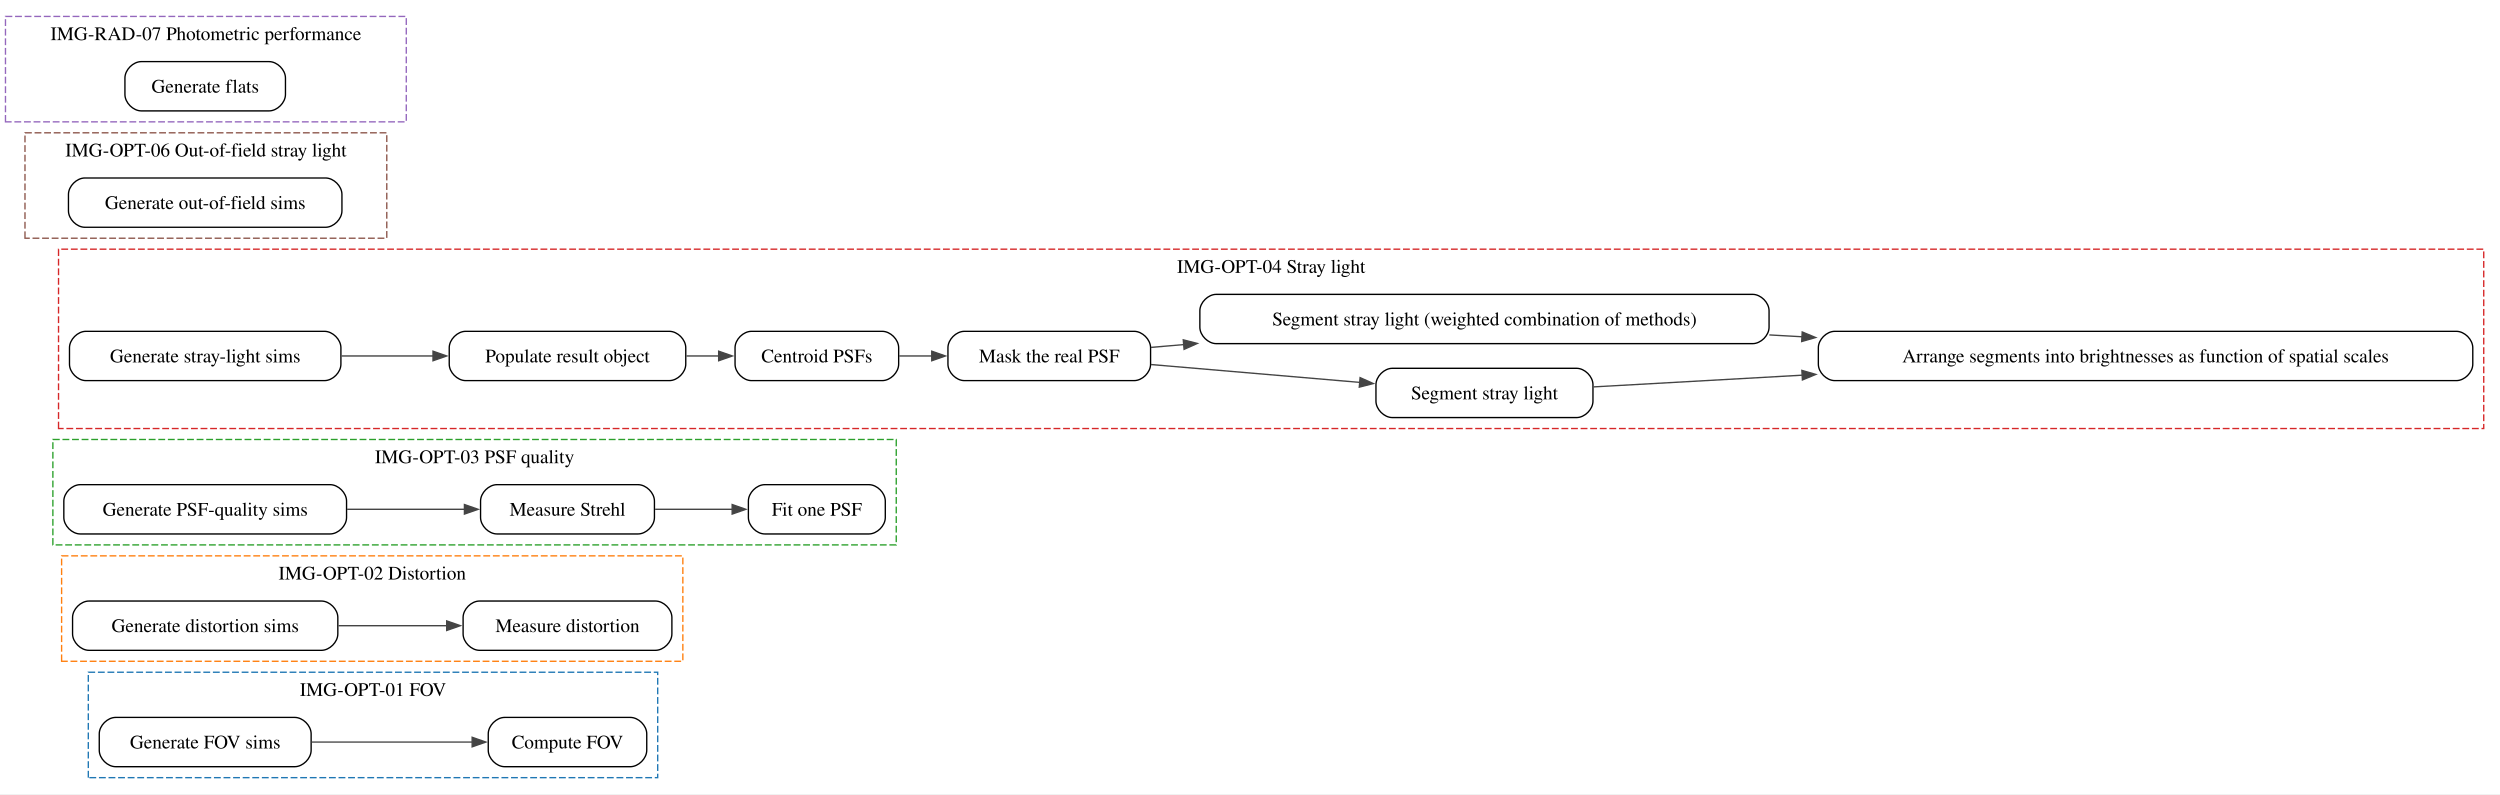
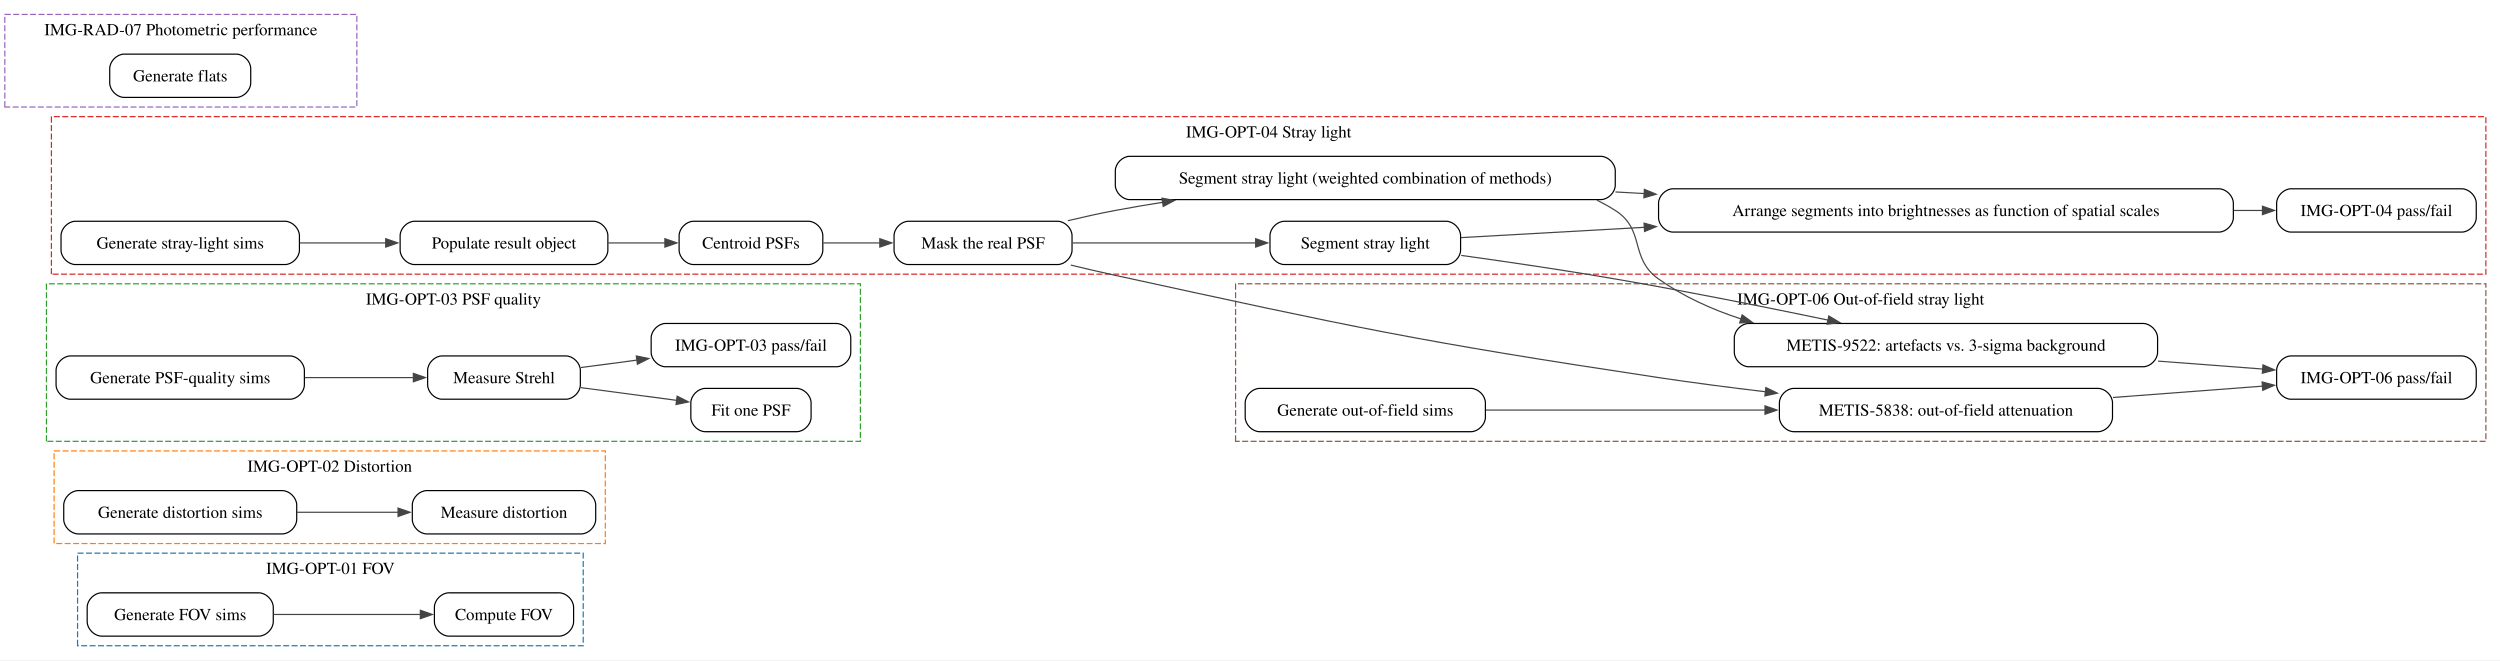
- <svg xmlns="http://www.w3.org/2000/svg" width="1826pt" height="580pt" viewBox="0.00 0.00 1826.00 580.00">
-   <g id="graph0" class="graph" transform="scale(1 1) rotate(0) translate(4 576)">
-     <polygon fill="white" stroke="none" points="-4,4 -4,-576 1822.12,-576 1822.12,4 -4,4" />
+ <svg xmlns="http://www.w3.org/2000/svg" width="2079pt" height="549pt" viewBox="0.00 0.00 2079.00 549.00">
+   <g id="graph0" class="graph" transform="scale(1 1) rotate(0) translate(4 545)">
+     <polygon fill="white" stroke="none" points="-4,4 -4,-545 2075.25,-545 2075.25,4 -4,4" />
    <g id="clust1" class="cluster">
-       <polygon fill="none" stroke="#1f77b4" stroke-dasharray="5,2" points="60.5,-8 60.5,-85 476.38,-85 476.38,-8 60.5,-8" />
-       <text xml:space="preserve" text-anchor="middle" x="268.44" y="-67.7" font-family="Times,serif" font-size="14.00">IMG-OPT-01 FOV</text>
+       <polygon fill="none" stroke="#1f77b4" stroke-dasharray="5,2" points="60.5,-8 60.5,-85 481,-85 481,-8 60.5,-8" />
+       <text xml:space="preserve" text-anchor="middle" x="270.75" y="-67.7" font-family="Times,serif" font-size="14.00">IMG-OPT-01 FOV</text>
    </g>
    <g id="clust2" class="cluster">
-       <polygon fill="none" stroke="#ff7f0e" stroke-dasharray="5,2" points="41,-93 41,-170 494.75,-170 494.75,-93 41,-93" />
-       <text xml:space="preserve" text-anchor="middle" x="267.88" y="-152.7" font-family="Times,serif" font-size="14.00">IMG-OPT-02 Distortion</text>
+       <polygon fill="none" stroke="#ff7f0e" stroke-dasharray="5,2" points="41,-93 41,-170 499.38,-170 499.38,-93 41,-93" />
+       <text xml:space="preserve" text-anchor="middle" x="270.19" y="-152.7" font-family="Times,serif" font-size="14.00">IMG-OPT-02 Distortion</text>
    </g>
    <g id="clust3" class="cluster">
-       <polygon fill="none" stroke="#2ca02c" stroke-dasharray="5,2" points="34.62,-178 34.62,-255 650.62,-255 650.62,-178 34.62,-178" />
-       <text xml:space="preserve" text-anchor="middle" x="342.62" y="-237.7" font-family="Times,serif" font-size="14.00">IMG-OPT-03 PSF quality</text>
+       <polygon fill="none" stroke="#2ca02c" stroke-dasharray="5,2" points="34.62,-178 34.62,-309 711.5,-309 711.5,-178 34.62,-178" />
+       <text xml:space="preserve" text-anchor="middle" x="373.06" y="-291.7" font-family="Times,serif" font-size="14.00">IMG-OPT-03 PSF quality</text>
    </g>
    <g id="clust4" class="cluster">
-       <polygon fill="none" stroke="#d62728" stroke-dasharray="5,2" points="38.75,-263 38.75,-394 1810.12,-394 1810.12,-263 38.75,-263" />
-       <text xml:space="preserve" text-anchor="middle" x="924.44" y="-376.7" font-family="Times,serif" font-size="14.00">IMG-OPT-04 Stray light</text>
+       <polygon fill="none" stroke="#d62728" stroke-dasharray="5,2" points="38.75,-317 38.75,-448 2063.25,-448 2063.25,-317 38.75,-317" />
+       <text xml:space="preserve" text-anchor="middle" x="1051" y="-430.7" font-family="Times,serif" font-size="14.00">IMG-OPT-04 Stray light</text>
    </g>
    <g id="clust5" class="cluster">
-       <polygon fill="none" stroke="#8c564b" stroke-dasharray="5,2" points="14.25,-402 14.25,-479 278.5,-479 278.5,-402 14.25,-402" />
-       <text xml:space="preserve" text-anchor="middle" x="146.38" y="-461.7" font-family="Times,serif" font-size="14.00">IMG-OPT-06 Out-of-field stray light</text>
+       <polygon fill="none" stroke="#8c564b" stroke-dasharray="5,2" points="1023.5,-178 1023.5,-309 2063.25,-309 2063.25,-178 1023.5,-178" />
+       <text xml:space="preserve" text-anchor="middle" x="1543.38" y="-291.7" font-family="Times,serif" font-size="14.00">IMG-OPT-06 Out-of-field stray light</text>
    </g>
    <g id="clust6" class="cluster">
-       <polygon fill="none" stroke="#9467bd" stroke-dasharray="5,2" points="0,-487 0,-564 292.75,-564 292.75,-487 0,-487" />
-       <text xml:space="preserve" text-anchor="middle" x="146.38" y="-546.7" font-family="Times,serif" font-size="14.00">IMG-RAD-07 Photometric performance</text>
+       <polygon fill="none" stroke="#9467bd" stroke-dasharray="5,2" points="0,-456 0,-533 292.75,-533 292.75,-456 0,-456" />
+       <text xml:space="preserve" text-anchor="middle" x="146.38" y="-515.7" font-family="Times,serif" font-size="14.00">IMG-RAD-07 Photometric performance</text>
    </g>
    <g id="node1" class="node">
      <path fill="white" stroke="black" d="M211.25,-52C211.25,-52 80.5,-52 80.5,-52 74.5,-52 68.5,-46 68.5,-40 68.5,-40 68.5,-28 68.5,-28 68.5,-22 74.5,-16 80.5,-16 80.5,-16 211.25,-16 211.25,-16 217.25,-16 223.25,-22 223.25,-28 223.25,-28 223.25,-40 223.25,-40 223.25,-46 217.25,-52 211.25,-52" />
      <text xml:space="preserve" text-anchor="middle" x="145.88" y="-29.32" font-family="Times,serif" font-size="14.00">Generate FOV sims</text>
    </g>
    <g id="node2" class="node">
-       <path fill="white" stroke="black" d="M456.38,-52C456.38,-52 364.62,-52 364.62,-52 358.62,-52 352.62,-46 352.62,-40 352.62,-40 352.62,-28 352.62,-28 352.62,-22 358.62,-16 364.62,-16 364.62,-16 456.38,-16 456.38,-16 462.38,-16 468.38,-22 468.38,-28 468.38,-28 468.38,-40 468.38,-40 468.38,-46 462.38,-52 456.38,-52" />
-       <text xml:space="preserve" text-anchor="middle" x="410.5" y="-29.32" font-family="Times,serif" font-size="14.00">Compute FOV</text>
+       <path fill="white" stroke="black" d="M461,-52C461,-52 369.25,-52 369.25,-52 363.25,-52 357.25,-46 357.25,-40 357.25,-40 357.25,-28 357.25,-28 357.25,-22 363.25,-16 369.25,-16 369.25,-16 461,-16 461,-16 467,-16 473,-22 473,-28 473,-28 473,-40 473,-40 473,-46 467,-52 461,-52" />
+       <text xml:space="preserve" text-anchor="middle" x="415.12" y="-29.32" font-family="Times,serif" font-size="14.00">Compute FOV</text>
    </g>
    <g id="edge1" class="edge">
-       <path fill="none" stroke="#444444" d="M223.54,-34C260.7,-34 304.97,-34 340.99,-34" />
-       <polygon fill="#444444" stroke="#444444" points="340.86,-37.5 350.86,-34 340.86,-30.5 340.86,-37.5" />
+       <path fill="none" stroke="#444444" d="M223.46,-34C262.04,-34 308.43,-34 345.79,-34" />
+       <polygon fill="#444444" stroke="#444444" points="345.56,-37.5 355.56,-34 345.56,-30.5 345.56,-37.5" />
    </g>
    <g id="node3" class="node">
      <path fill="white" stroke="black" d="M230.75,-137C230.75,-137 61,-137 61,-137 55,-137 49,-131 49,-125 49,-125 49,-113 49,-113 49,-107 55,-101 61,-101 61,-101 230.75,-101 230.75,-101 236.75,-101 242.75,-107 242.75,-113 242.75,-113 242.75,-125 242.75,-125 242.75,-131 236.75,-137 230.75,-137" />
      <text xml:space="preserve" text-anchor="middle" x="145.88" y="-114.33" font-family="Times,serif" font-size="14.00">Generate distortion sims</text>
    </g>
    <g id="node4" class="node">
-       <path fill="white" stroke="black" d="M474.75,-137C474.75,-137 346.25,-137 346.25,-137 340.25,-137 334.25,-131 334.25,-125 334.25,-125 334.25,-113 334.25,-113 334.25,-107 340.25,-101 346.25,-101 346.25,-101 474.75,-101 474.75,-101 480.75,-101 486.75,-107 486.75,-113 486.75,-113 486.75,-125 486.75,-125 486.75,-131 480.75,-137 474.75,-137" />
-       <text xml:space="preserve" text-anchor="middle" x="410.5" y="-114.33" font-family="Times,serif" font-size="14.00">Measure distortion</text>
+       <path fill="white" stroke="black" d="M479.38,-137C479.38,-137 350.88,-137 350.88,-137 344.88,-137 338.88,-131 338.88,-125 338.88,-125 338.88,-113 338.88,-113 338.88,-107 344.88,-101 350.88,-101 350.88,-101 479.38,-101 479.38,-101 485.38,-101 491.38,-107 491.38,-113 491.38,-113 491.38,-125 491.38,-125 491.38,-131 485.38,-137 479.38,-137" />
+       <text xml:space="preserve" text-anchor="middle" x="415.12" y="-114.33" font-family="Times,serif" font-size="14.00">Measure distortion</text>
    </g>
    <g id="edge2" class="edge">
-       <path fill="none" stroke="#444444" d="M243.18,-119C269.07,-119 296.93,-119 322.3,-119" />
-       <polygon fill="#444444" stroke="#444444" points="322.26,-122.5 332.26,-119 322.26,-115.5 322.26,-122.5" />
+       <path fill="none" stroke="#444444" d="M242.98,-119C270.48,-119 300.28,-119 327.19,-119" />
+       <polygon fill="#444444" stroke="#444444" points="327.02,-122.5 337.02,-119 327.02,-115.5 327.02,-122.5" />
    </g>
    <g id="node5" class="node">
-       <path fill="white" stroke="black" d="M237.12,-222C237.12,-222 54.63,-222 54.63,-222 48.62,-222 42.62,-216 42.62,-210 42.62,-210 42.62,-198 42.62,-198 42.62,-192 48.62,-186 54.62,-186 54.62,-186 237.12,-186 237.12,-186 243.12,-186 249.12,-192 249.12,-198 249.12,-198 249.12,-210 249.12,-210 249.12,-216 243.12,-222 237.12,-222" />
-       <text xml:space="preserve" text-anchor="middle" x="145.88" y="-199.32" font-family="Times,serif" font-size="14.00">Generate PSF-quality sims</text>
+       <path fill="white" stroke="black" d="M237.12,-249C237.12,-249 54.63,-249 54.63,-249 48.62,-249 42.62,-243 42.62,-237 42.62,-237 42.62,-225 42.62,-225 42.62,-219 48.62,-213 54.62,-213 54.62,-213 237.12,-213 237.12,-213 243.12,-213 249.12,-219 249.12,-225 249.12,-225 249.12,-237 249.12,-237 249.12,-243 243.12,-249 237.12,-249" />
+       <text xml:space="preserve" text-anchor="middle" x="145.88" y="-226.32" font-family="Times,serif" font-size="14.00">Generate PSF-quality sims</text>
    </g>
    <g id="node7" class="node">
-       <path fill="white" stroke="black" d="M462,-222C462,-222 359,-222 359,-222 353,-222 347,-216 347,-210 347,-210 347,-198 347,-198 347,-192 353,-186 359,-186 359,-186 462,-186 462,-186 468,-186 474,-192 474,-198 474,-198 474,-210 474,-210 474,-216 468,-222 462,-222" />
-       <text xml:space="preserve" text-anchor="middle" x="410.5" y="-199.32" font-family="Times,serif" font-size="14.00">Measure Strehl</text>
+       <path fill="white" stroke="black" d="M466.62,-249C466.62,-249 363.62,-249 363.62,-249 357.62,-249 351.62,-243 351.62,-237 351.62,-237 351.62,-225 351.62,-225 351.62,-219 357.62,-213 363.62,-213 363.62,-213 466.62,-213 466.62,-213 472.62,-213 478.62,-219 478.62,-225 478.62,-225 478.62,-237 478.62,-237 478.62,-243 472.62,-249 466.62,-249" />
+       <text xml:space="preserve" text-anchor="middle" x="415.12" y="-226.32" font-family="Times,serif" font-size="14.00">Measure Strehl</text>
    </g>
    <g id="edge4" class="edge">
-       <path fill="none" stroke="#444444" d="M249.54,-204C278.24,-204 308.86,-204 335.55,-204" />
-       <polygon fill="#444444" stroke="#444444" points="335.21,-207.5 345.21,-204 335.21,-200.5 335.21,-207.5" />
+       <path fill="none" stroke="#444444" d="M249.44,-231C279.58,-231 311.96,-231 339.96,-231" />
+       <polygon fill="#444444" stroke="#444444" points="339.75,-234.5 349.75,-231 339.75,-227.5 339.75,-234.5" />
    </g>
    <g id="node6" class="node">
-       <path fill="white" stroke="black" d="M630.62,-222C630.62,-222 554.62,-222 554.62,-222 548.62,-222 542.62,-216 542.62,-210 542.62,-210 542.62,-198 542.62,-198 542.62,-192 548.62,-186 554.62,-186 554.62,-186 630.62,-186 630.62,-186 636.62,-186 642.62,-192 642.62,-198 642.62,-198 642.62,-210 642.62,-210 642.62,-216 636.62,-222 630.62,-222" />
-       <text xml:space="preserve" text-anchor="middle" x="592.62" y="-199.32" font-family="Times,serif" font-size="14.00">Fit one PSF</text>
+       <path fill="white" stroke="black" d="M658.5,-222C658.5,-222 582.5,-222 582.5,-222 576.5,-222 570.5,-216 570.5,-210 570.5,-210 570.5,-198 570.5,-198 570.5,-192 576.5,-186 582.5,-186 582.5,-186 658.5,-186 658.5,-186 664.5,-186 670.5,-192 670.5,-198 670.5,-198 670.5,-210 670.5,-210 670.5,-216 664.5,-222 658.5,-222" />
+       <text xml:space="preserve" text-anchor="middle" x="620.5" y="-199.32" font-family="Times,serif" font-size="14.00">Fit one PSF</text>
    </g>
    <g id="edge3" class="edge">
-       <path fill="none" stroke="#444444" d="M474.5,-204C492.81,-204 512.77,-204 530.94,-204" />
-       <polygon fill="#444444" stroke="#444444" points="530.77,-207.5 540.77,-204 530.77,-200.5 530.77,-207.5" />
+       <path fill="none" stroke="#444444" d="M479.08,-222.64C504.47,-219.27 533.65,-215.4 558.81,-212.06" />
+       <polygon fill="#444444" stroke="#444444" points="559.11,-215.55 568.56,-210.76 558.19,-208.61 559.11,-215.55" />
    </g>
    <g id="node8" class="node">
-       <path fill="white" stroke="black" d="M233,-334C233,-334 58.75,-334 58.75,-334 52.75,-334 46.75,-328 46.75,-322 46.75,-322 46.75,-310 46.75,-310 46.75,-304 52.75,-298 58.75,-298 58.75,-298 233,-298 233,-298 239,-298 245,-304 245,-310 245,-310 245,-322 245,-322 245,-328 239,-334 233,-334" />
-       <text xml:space="preserve" text-anchor="middle" x="145.88" y="-311.32" font-family="Times,serif" font-size="14.00">Generate stray-light sims</text>
+       <path fill="white" stroke="black" d="M691.5,-276C691.5,-276 549.5,-276 549.5,-276 543.5,-276 537.5,-270 537.5,-264 537.5,-264 537.5,-252 537.5,-252 537.5,-246 543.5,-240 549.5,-240 549.5,-240 691.5,-240 691.5,-240 697.5,-240 703.5,-246 703.5,-252 703.5,-252 703.5,-264 703.5,-264 703.5,-270 697.5,-276 691.5,-276" />
+       <text xml:space="preserve" text-anchor="middle" x="620.5" y="-253.32" font-family="Times,serif" font-size="14.00">IMG-OPT-03 pass/fail</text>
+     </g>
+     <g id="edge5" class="edge">
+       <path fill="none" stroke="#444444" d="M479.08,-239.36C493.82,-241.31 509.83,-243.44 525.6,-245.53" />
+       <polygon fill="#444444" stroke="#444444" points="525.14,-249 535.51,-246.85 526.06,-242.06 525.14,-249" />
    </g>
    <g id="node9" class="node">
-       <path fill="white" stroke="black" d="M484.88,-334C484.88,-334 336.12,-334 336.12,-334 330.12,-334 324.12,-328 324.12,-322 324.12,-322 324.12,-310 324.12,-310 324.12,-304 330.12,-298 336.12,-298 336.12,-298 484.88,-298 484.88,-298 490.88,-298 496.88,-304 496.88,-310 496.88,-310 496.88,-322 496.88,-322 496.88,-328 490.88,-334 484.88,-334" />
-       <text xml:space="preserve" text-anchor="middle" x="410.5" y="-311.32" font-family="Times,serif" font-size="14.00">Populate result object</text>
+       <path fill="white" stroke="black" d="M233,-361C233,-361 58.75,-361 58.75,-361 52.75,-361 46.75,-355 46.75,-349 46.75,-349 46.75,-337 46.75,-337 46.75,-331 52.75,-325 58.75,-325 58.75,-325 233,-325 233,-325 239,-325 245,-331 245,-337 245,-337 245,-349 245,-349 245,-355 239,-361 233,-361" />
+       <text xml:space="preserve" text-anchor="middle" x="145.88" y="-338.32" font-family="Times,serif" font-size="14.00">Generate stray-light sims</text>
    </g>
-     <g id="edge5" class="edge">
-       <path fill="none" stroke="#444444" d="M245.41,-316C267.35,-316 290.59,-316 312.47,-316" />
-       <polygon fill="#444444" stroke="#444444" points="312.26,-319.5 322.26,-316 312.26,-312.5 312.26,-319.5" />
+     <g id="node10" class="node">
+       <path fill="white" stroke="black" d="M489.5,-361C489.5,-361 340.75,-361 340.75,-361 334.75,-361 328.75,-355 328.75,-349 328.75,-349 328.75,-337 328.75,-337 328.75,-331 334.75,-325 340.75,-325 340.75,-325 489.5,-325 489.5,-325 495.5,-325 501.5,-331 501.5,-337 501.5,-337 501.5,-349 501.5,-349 501.5,-355 495.5,-361 489.5,-361" />
+       <text xml:space="preserve" text-anchor="middle" x="415.12" y="-338.32" font-family="Times,serif" font-size="14.00">Populate result object</text>
+     </g>
+     <g id="edge6" class="edge">
+       <path fill="none" stroke="#444444" d="M245.25,-343C268.66,-343 293.62,-343 316.97,-343" />
+       <polygon fill="#444444" stroke="#444444" points="316.77,-346.5 326.77,-343 316.77,-339.5 316.77,-346.5" />
+     </g>
+     <g id="node13" class="node">
+       <path fill="white" stroke="black" d="M668.25,-361C668.25,-361 572.75,-361 572.75,-361 566.75,-361 560.75,-355 560.75,-349 560.75,-349 560.75,-337 560.75,-337 560.75,-331 566.75,-325 572.75,-325 572.75,-325 668.25,-325 668.25,-325 674.25,-325 680.25,-331 680.25,-337 680.25,-337 680.25,-349 680.25,-349 680.25,-355 674.25,-361 668.25,-361" />
+       <text xml:space="preserve" text-anchor="middle" x="620.5" y="-338.32" font-family="Times,serif" font-size="14.00">Centroid PSFs</text>
+     </g>
+     <g id="edge10" class="edge">
+       <path fill="none" stroke="#444444" d="M501.78,-343C517.53,-343 533.8,-343 549.03,-343" />
+       <polygon fill="#444444" stroke="#444444" points="548.94,-346.5 558.94,-343 548.94,-339.5 548.94,-346.5" />
    </g>
    <g id="node11" class="node">
-       <path fill="white" stroke="black" d="M640.38,-334C640.38,-334 544.88,-334 544.88,-334 538.88,-334 532.88,-328 532.88,-322 532.88,-322 532.88,-310 532.88,-310 532.88,-304 538.88,-298 544.88,-298 544.88,-298 640.38,-298 640.38,-298 646.38,-298 652.38,-304 652.38,-310 652.38,-310 652.38,-322 652.38,-322 652.38,-328 646.38,-334 640.38,-334" />
-       <text xml:space="preserve" text-anchor="middle" x="592.62" y="-311.32" font-family="Times,serif" font-size="14.00">Centroid PSFs</text>
+       <path fill="white" stroke="black" d="M1841.25,-388C1841.25,-388 1387.25,-388 1387.25,-388 1381.25,-388 1375.25,-382 1375.25,-376 1375.25,-376 1375.25,-364 1375.25,-364 1375.25,-358 1381.25,-352 1387.25,-352 1387.25,-352 1841.25,-352 1841.25,-352 1847.25,-352 1853.25,-358 1853.25,-364 1853.25,-364 1853.25,-376 1853.25,-376 1853.25,-382 1847.25,-388 1841.25,-388" />
+       <text xml:space="preserve" text-anchor="middle" x="1614.25" y="-365.32" font-family="Times,serif" font-size="14.00">Arrange segments into brightnesses as function of spatial scales</text>
+     </g>
+     <g id="node12" class="node">
+       <path fill="white" stroke="black" d="M2043.25,-388C2043.25,-388 1901.25,-388 1901.25,-388 1895.25,-388 1889.25,-382 1889.25,-376 1889.25,-376 1889.25,-364 1889.25,-364 1889.25,-358 1895.25,-352 1901.25,-352 1901.25,-352 2043.25,-352 2043.25,-352 2049.25,-352 2055.25,-358 2055.25,-364 2055.25,-364 2055.25,-376 2055.25,-376 2055.25,-382 2049.25,-388 2043.25,-388" />
+       <text xml:space="preserve" text-anchor="middle" x="1972.25" y="-365.32" font-family="Times,serif" font-size="14.00">IMG-OPT-04 pass/fail</text>
+     </g>
+     <g id="edge9" class="edge">
+       <path fill="none" stroke="#444444" d="M1853.7,-370C1861.85,-370 1869.82,-370 1877.51,-370" />
+       <polygon fill="#444444" stroke="#444444" points="1877.46,-373.5 1887.46,-370 1877.46,-366.5 1877.46,-373.5" />
+     </g>
+     <g id="node16" class="node">
+       <path fill="white" stroke="black" d="M875.5,-361C875.5,-361 751.5,-361 751.5,-361 745.5,-361 739.5,-355 739.5,-349 739.5,-349 739.5,-337 739.5,-337 739.5,-331 745.5,-325 751.5,-325 751.5,-325 875.5,-325 875.5,-325 881.5,-325 887.5,-331 887.5,-337 887.5,-337 887.5,-349 887.5,-349 887.5,-355 881.5,-361 875.5,-361" />
+       <text xml:space="preserve" text-anchor="middle" x="813.5" y="-338.32" font-family="Times,serif" font-size="14.00">Mask the real PSF</text>
+     </g>
+     <g id="edge13" class="edge">
+       <path fill="none" stroke="#444444" d="M680.63,-343C695.52,-343 711.81,-343 727.7,-343" />
+       <polygon fill="#444444" stroke="#444444" points="727.66,-346.5 737.66,-343 727.66,-339.5 727.66,-346.5" />
+     </g>
+     <g id="node14" class="node">
+       <path fill="white" stroke="black" d="M1198.62,-361C1198.62,-361 1064.12,-361 1064.12,-361 1058.12,-361 1052.12,-355 1052.12,-349 1052.12,-349 1052.12,-337 1052.12,-337 1052.12,-331 1058.12,-325 1064.12,-325 1064.12,-325 1198.62,-325 1198.62,-325 1204.62,-325 1210.62,-331 1210.62,-337 1210.62,-337 1210.62,-349 1210.62,-349 1210.62,-355 1204.62,-361 1198.62,-361" />
+       <text xml:space="preserve" text-anchor="middle" x="1131.38" y="-338.32" font-family="Times,serif" font-size="14.00">Segment stray light</text>
+     </g>
+     <g id="edge7" class="edge">
+       <path fill="none" stroke="#444444" d="M1210.97,-347.41C1253.26,-349.79 1308.02,-352.86 1363.44,-355.97" />
+       <polygon fill="#444444" stroke="#444444" points="1363.21,-359.47 1373.39,-356.53 1363.61,-352.48 1363.21,-359.47" />
+     </g>
+     <g id="node19" class="node">
+       <path fill="white" stroke="black" d="M1778.25,-276C1778.25,-276 1450.25,-276 1450.25,-276 1444.25,-276 1438.25,-270 1438.25,-264 1438.25,-264 1438.25,-252 1438.25,-252 1438.25,-246 1444.25,-240 1450.25,-240 1450.25,-240 1778.25,-240 1778.25,-240 1784.25,-240 1790.25,-246 1790.25,-252 1790.25,-252 1790.25,-264 1790.25,-264 1790.25,-270 1784.25,-276 1778.25,-276" />
+       <text xml:space="preserve" text-anchor="middle" x="1614.25" y="-253.32" font-family="Times,serif" font-size="14.00">METIS-9522: artefacts vs. 3-sigma background</text>
+     </g>
+     <g id="edge16" class="edge">
+       <path fill="none" stroke="#444444" d="M1211.12,-332.6C1249.8,-327.23 1297.05,-320.29 1339.25,-313 1398.28,-302.8 1464.11,-289.65 1516.44,-278.76" />
+       <polygon fill="#444444" stroke="#444444" points="1516.84,-282.25 1525.91,-276.78 1515.41,-275.4 1516.84,-282.25" />
+     </g>
+     <g id="node15" class="node">
+       <path fill="white" stroke="black" d="M1327.25,-415C1327.25,-415 935.5,-415 935.5,-415 929.5,-415 923.5,-409 923.5,-403 923.5,-403 923.5,-391 923.5,-391 923.5,-385 929.5,-379 935.5,-379 935.5,-379 1327.25,-379 1327.25,-379 1333.25,-379 1339.25,-385 1339.25,-391 1339.25,-391 1339.25,-403 1339.25,-403 1339.25,-409 1333.25,-415 1327.25,-415" />
+       <text xml:space="preserve" text-anchor="middle" x="1131.38" y="-392.32" font-family="Times,serif" font-size="14.00">Segment stray light (weighted combination of methods)</text>
    </g>
    <g id="edge8" class="edge">
-       <path fill="none" stroke="#444444" d="M497.34,-316C505.32,-316 513.34,-316 521.15,-316" />
-       <polygon fill="#444444" stroke="#444444" points="520.91,-319.5 530.91,-316 520.91,-312.5 520.91,-319.5" />
+       <path fill="none" stroke="#444444" d="M1339.45,-385.37C1347.4,-384.93 1355.41,-384.48 1363.42,-384.03" />
+       <polygon fill="#444444" stroke="#444444" points="1363.46,-387.53 1373.25,-383.48 1363.07,-380.54 1363.46,-387.53" />
    </g>
-     <g id="node10" class="node">
-       <path fill="white" stroke="black" d="M1790.12,-334C1790.12,-334 1336.12,-334 1336.12,-334 1330.12,-334 1324.12,-328 1324.12,-322 1324.12,-322 1324.12,-310 1324.12,-310 1324.12,-304 1330.12,-298 1336.12,-298 1336.12,-298 1790.12,-298 1790.12,-298 1796.12,-298 1802.12,-304 1802.12,-310 1802.12,-310 1802.12,-322 1802.12,-322 1802.12,-328 1796.12,-334 1790.12,-334" />
-       <text xml:space="preserve" text-anchor="middle" x="1563.12" y="-311.32" font-family="Times,serif" font-size="14.00">Arrange segments into brightnesses as function of spatial scales</text>
-     </g>
-     <g id="node14" class="node">
-       <path fill="white" stroke="black" d="M824.38,-334C824.38,-334 700.38,-334 700.38,-334 694.38,-334 688.38,-328 688.38,-322 688.38,-322 688.38,-310 688.38,-310 688.38,-304 694.38,-298 700.38,-298 700.38,-298 824.38,-298 824.38,-298 830.38,-298 836.38,-304 836.38,-310 836.38,-310 836.38,-322 836.38,-322 836.38,-328 830.38,-334 824.38,-334" />
-       <text xml:space="preserve" text-anchor="middle" x="762.38" y="-311.32" font-family="Times,serif" font-size="14.00">Mask the real PSF</text>
+     <g id="edge17" class="edge">
+       <path fill="none" stroke="#444444" d="M1324.05,-378.53C1329.29,-375.96 1334.37,-373.12 1339.25,-370 1364.5,-353.87 1350.82,-330.34 1375.25,-313 1395.73,-298.46 1419.48,-287.7 1443.88,-279.76" />
+       <polygon fill="#444444" stroke="#444444" points="1444.78,-283.15 1453.31,-276.86 1442.72,-276.46 1444.78,-283.15" />
    </g>
    <g id="edge11" class="edge">
-       <path fill="none" stroke="#444444" d="M652.77,-316C660.53,-316 668.59,-316 676.67,-316" />
-       <polygon fill="#444444" stroke="#444444" points="676.55,-319.5 686.55,-316 676.55,-312.5 676.55,-319.5" />
+       <path fill="none" stroke="#444444" d="M887.76,-343C933.23,-343 992,-343 1040.31,-343" />
+       <polygon fill="#444444" stroke="#444444" points="1040.2,-346.5 1050.2,-343 1040.2,-339.5 1040.2,-346.5" />
    </g>
-     <g id="node12" class="node">
-       <path fill="white" stroke="black" d="M1147.5,-307C1147.5,-307 1013,-307 1013,-307 1007,-307 1001,-301 1001,-295 1001,-295 1001,-283 1001,-283 1001,-277 1007,-271 1013,-271 1013,-271 1147.5,-271 1147.5,-271 1153.5,-271 1159.5,-277 1159.5,-283 1159.5,-283 1159.5,-295 1159.5,-295 1159.5,-301 1153.5,-307 1147.5,-307" />
-       <text xml:space="preserve" text-anchor="middle" x="1080.25" y="-284.32" font-family="Times,serif" font-size="14.00">Segment stray light</text>
+     <g id="edge12" class="edge">
+       <path fill="none" stroke="#444444" d="M884.02,-361.46C897.08,-364.58 910.66,-367.58 923.5,-370 936.29,-372.41 949.57,-374.68 962.94,-376.79" />
+       <polygon fill="#444444" stroke="#444444" points="962.28,-380.23 972.7,-378.3 963.35,-373.31 962.28,-380.23" />
    </g>
-     <g id="edge6" class="edge">
-       <path fill="none" stroke="#444444" d="M1159.85,-293.41C1202.14,-295.79 1256.9,-298.86 1312.32,-301.97" />
-       <polygon fill="#444444" stroke="#444444" points="1312.09,-305.47 1322.27,-302.53 1312.48,-298.48 1312.09,-305.47" />
+     <g id="node18" class="node">
+       <path fill="white" stroke="black" d="M1740.75,-222C1740.75,-222 1487.75,-222 1487.75,-222 1481.75,-222 1475.75,-216 1475.75,-210 1475.75,-210 1475.75,-198 1475.75,-198 1475.75,-192 1481.75,-186 1487.75,-186 1487.75,-186 1740.75,-186 1740.75,-186 1746.75,-186 1752.75,-192 1752.75,-198 1752.75,-198 1752.75,-210 1752.75,-210 1752.75,-216 1746.75,-222 1740.75,-222" />
+       <text xml:space="preserve" text-anchor="middle" x="1614.25" y="-199.32" font-family="Times,serif" font-size="14.00">METIS-5838: out-of-field attenuation</text>
    </g>
-     <g id="node13" class="node">
-       <path fill="white" stroke="black" d="M1276.12,-361C1276.12,-361 884.38,-361 884.38,-361 878.38,-361 872.38,-355 872.38,-349 872.38,-349 872.38,-337 872.38,-337 872.38,-331 878.38,-325 884.38,-325 884.38,-325 1276.12,-325 1276.12,-325 1282.12,-325 1288.12,-331 1288.12,-337 1288.12,-337 1288.12,-349 1288.12,-349 1288.12,-355 1282.12,-361 1276.12,-361" />
-       <text xml:space="preserve" text-anchor="middle" x="1080.25" y="-338.32" font-family="Times,serif" font-size="14.00">Segment stray light (weighted combination of methods)</text>
+     <g id="edge15" class="edge">
+       <path fill="none" stroke="#444444" d="M886.48,-324.56C898.8,-321.58 911.5,-318.61 923.5,-316 1123.12,-272.53 1173.23,-261.42 1375.25,-231 1403.96,-226.68 1434.72,-222.7 1464.27,-219.21" />
+       <polygon fill="#444444" stroke="#444444" points="1464.5,-222.71 1474.03,-218.07 1463.69,-215.75 1464.5,-222.71" />
    </g>
-     <g id="edge7" class="edge">
-       <path fill="none" stroke="#444444" d="M1288.32,-331.37C1296.28,-330.93 1304.28,-330.48 1312.3,-330.03" />
-       <polygon fill="#444444" stroke="#444444" points="1312.34,-333.53 1322.13,-329.48 1311.95,-326.54 1312.34,-333.53" />
+     <g id="node17" class="node">
+       <path fill="white" stroke="black" d="M1219.25,-222C1219.25,-222 1043.5,-222 1043.5,-222 1037.5,-222 1031.5,-216 1031.5,-210 1031.5,-210 1031.5,-198 1031.5,-198 1031.5,-192 1037.5,-186 1043.5,-186 1043.5,-186 1219.25,-186 1219.25,-186 1225.25,-186 1231.25,-192 1231.25,-198 1231.25,-198 1231.25,-210 1231.25,-210 1231.25,-216 1225.25,-222 1219.25,-222" />
+       <text xml:space="preserve" text-anchor="middle" x="1131.38" y="-199.32" font-family="Times,serif" font-size="14.00">Generate out-of-field sims</text>
    </g>
-     <g id="edge9" class="edge">
-       <path fill="none" stroke="#444444" d="M836.64,-309.74C882.11,-305.85 940.87,-300.83 989.18,-296.7" />
-       <polygon fill="#444444" stroke="#444444" points="989.41,-300.19 999.08,-295.85 988.82,-293.22 989.41,-300.19" />
+     <g id="edge14" class="edge">
+       <path fill="none" stroke="#444444" d="M1231.72,-204C1298.83,-204 1388.62,-204 1464.24,-204" />
+       <polygon fill="#444444" stroke="#444444" points="1463.78,-207.5 1473.78,-204 1463.78,-200.5 1463.78,-207.5" />
    </g>
-     <g id="edge10" class="edge">
-       <path fill="none" stroke="#444444" d="M836.64,-322.26C844.28,-322.92 852.3,-323.6 860.58,-324.31" />
-       <polygon fill="#444444" stroke="#444444" points="860.26,-327.79 870.52,-325.16 860.85,-320.82 860.26,-327.79" />
+     <g id="node20" class="node">
+       <path fill="white" stroke="black" d="M2043.25,-249C2043.25,-249 1901.25,-249 1901.25,-249 1895.25,-249 1889.25,-243 1889.25,-237 1889.25,-237 1889.25,-225 1889.25,-225 1889.25,-219 1895.25,-213 1901.25,-213 1901.25,-213 2043.25,-213 2043.25,-213 2049.25,-213 2055.25,-219 2055.25,-225 2055.25,-225 2055.25,-237 2055.25,-237 2055.25,-243 2049.25,-249 2043.25,-249" />
+       <text xml:space="preserve" text-anchor="middle" x="1972.25" y="-226.32" font-family="Times,serif" font-size="14.00">IMG-OPT-06 pass/fail</text>
    </g>
-     <g id="node15" class="node">
-       <path fill="white" stroke="black" d="M233.75,-446C233.75,-446 58,-446 58,-446 52,-446 46,-440 46,-434 46,-434 46,-422 46,-422 46,-416 52,-410 58,-410 58,-410 233.75,-410 233.75,-410 239.75,-410 245.75,-416 245.75,-422 245.75,-422 245.75,-434 245.75,-434 245.75,-440 239.75,-446 233.75,-446" />
-       <text xml:space="preserve" text-anchor="middle" x="145.88" y="-423.32" font-family="Times,serif" font-size="14.00">Generate out-of-field sims</text>
+     <g id="edge18" class="edge">
+       <path fill="none" stroke="#444444" d="M1753.14,-214.46C1794.88,-217.62 1839.72,-221.02 1877.83,-223.91" />
+       <polygon fill="#444444" stroke="#444444" points="1877.16,-227.37 1887.39,-224.64 1877.69,-220.39 1877.16,-227.37" />
    </g>
-     <g id="node16" class="node">
-       <path fill="white" stroke="black" d="M192.5,-531C192.5,-531 99.25,-531 99.25,-531 93.25,-531 87.25,-525 87.25,-519 87.25,-519 87.25,-507 87.25,-507 87.25,-501 93.25,-495 99.25,-495 99.25,-495 192.5,-495 192.5,-495 198.5,-495 204.5,-501 204.5,-507 204.5,-507 204.5,-519 204.5,-519 204.5,-525 198.5,-531 192.5,-531" />
-       <text xml:space="preserve" text-anchor="middle" x="145.88" y="-508.32" font-family="Times,serif" font-size="14.00">Generate flats</text>
+     <g id="edge19" class="edge">
+       <path fill="none" stroke="#444444" d="M1790.64,-244.7C1820.74,-242.41 1850.94,-240.12 1877.8,-238.09" />
+       <polygon fill="#444444" stroke="#444444" points="1877.88,-241.59 1887.58,-237.35 1877.35,-234.61 1877.88,-241.59" />
+     </g>
+     <g id="node21" class="node">
+       <path fill="white" stroke="black" d="M192.5,-500C192.5,-500 99.25,-500 99.25,-500 93.25,-500 87.25,-494 87.25,-488 87.25,-488 87.25,-476 87.25,-476 87.25,-470 93.25,-464 99.25,-464 99.25,-464 192.5,-464 192.5,-464 198.5,-464 204.5,-470 204.5,-476 204.5,-476 204.5,-488 204.5,-488 204.5,-494 198.5,-500 192.5,-500" />
+       <text xml:space="preserve" text-anchor="middle" x="145.88" y="-477.32" font-family="Times,serif" font-size="14.00">Generate flats</text>
    </g>
  </g>
</svg>
